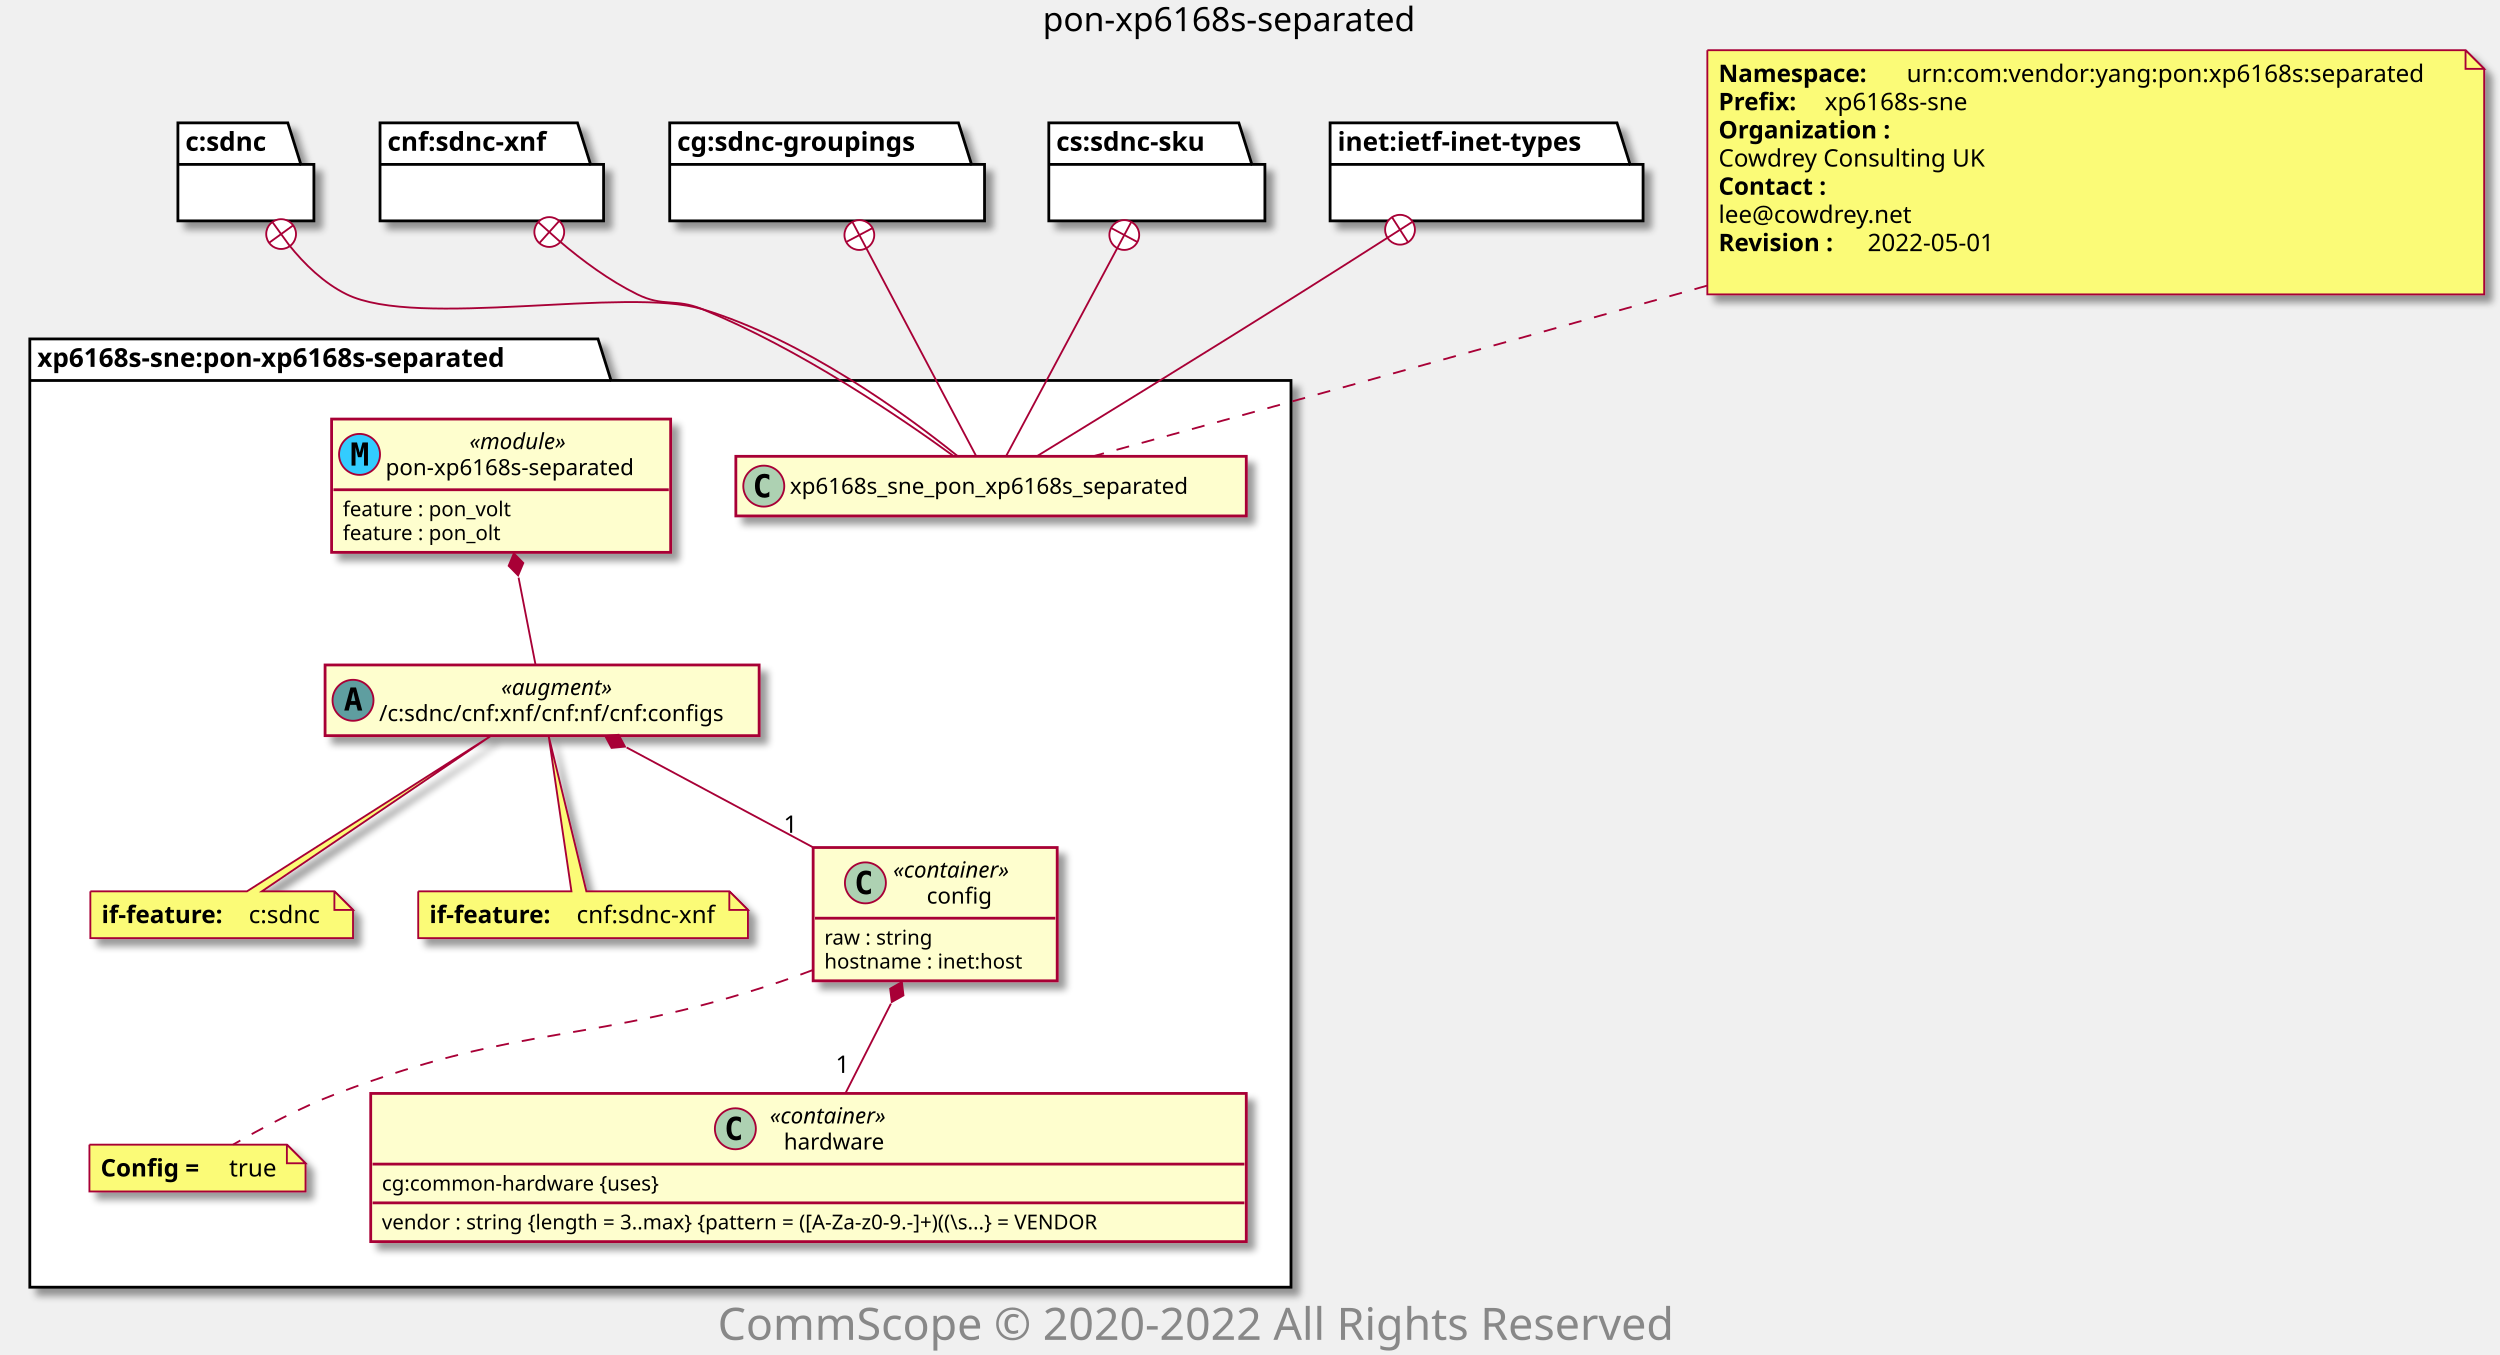
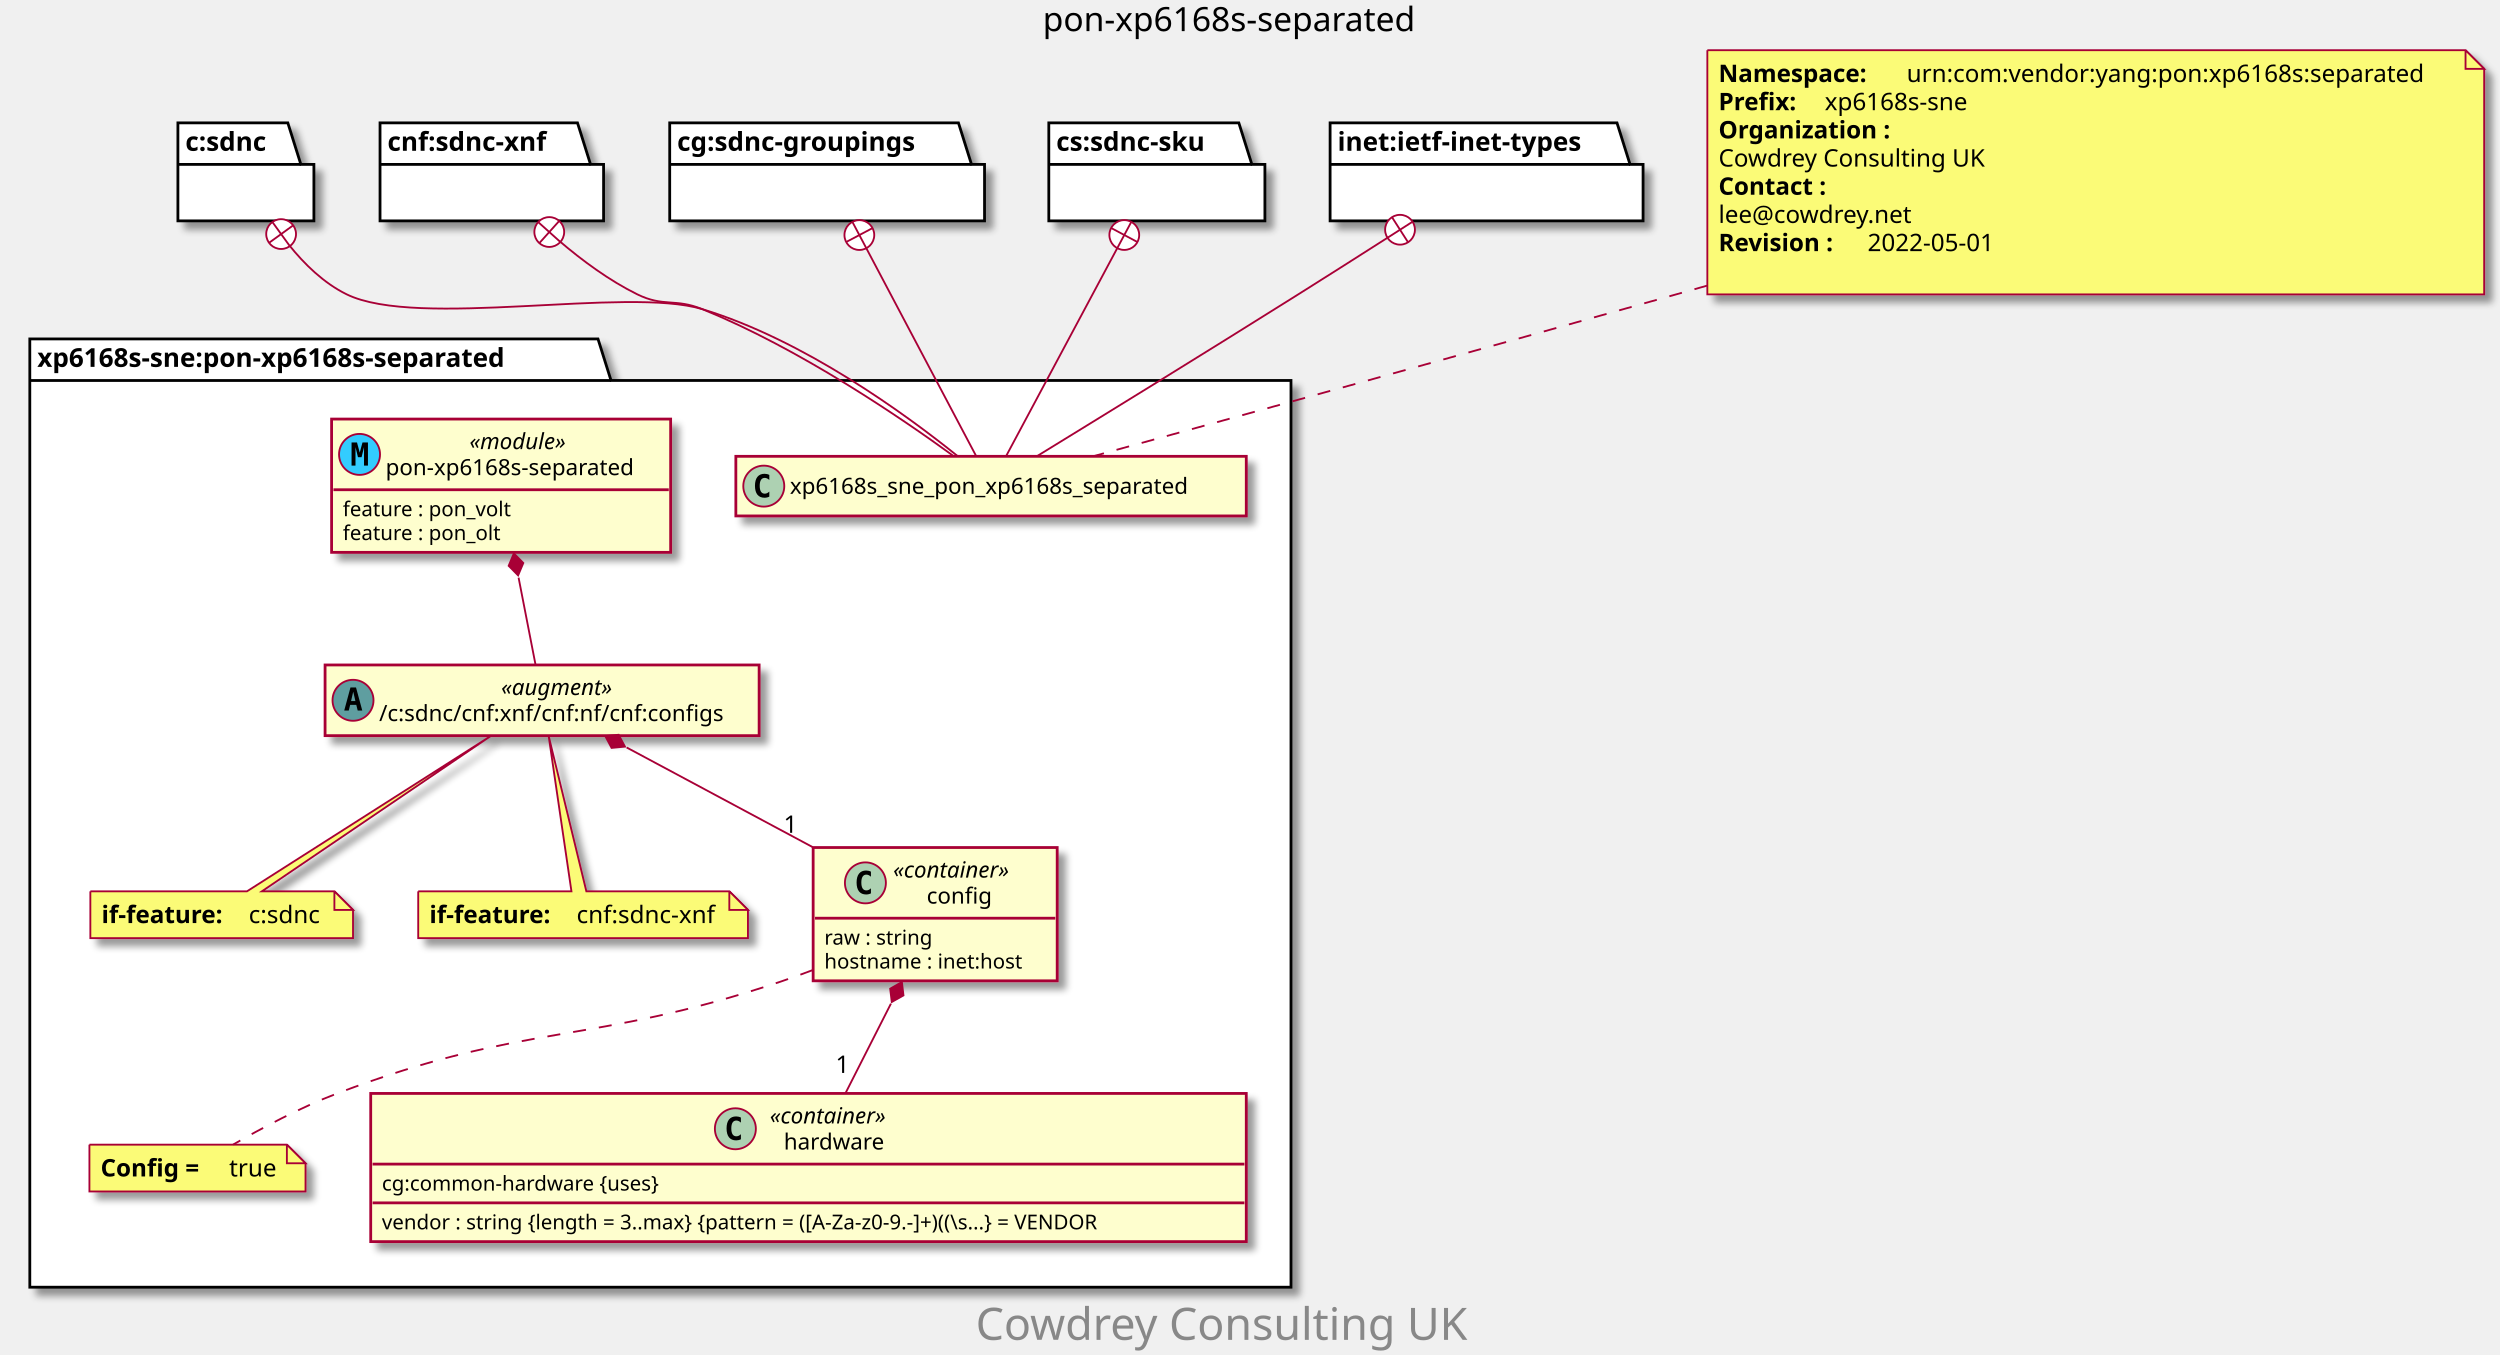
<svg xmlns="http://www.w3.org/2000/svg" contentScriptType="application/ecmascript" contentStyleType="text/css" height="727px" preserveAspectRatio="none" style="width:1342px;height:727px;background:#FFFFFF;" version="1.1" viewBox="0 0 1342 727" width="1342px" zoomAndPan="magnify">
  <defs>
-     <filter height="300%" id="fvtiyxzr87a9w" width="300%" x="-1" y="-1">
+     <filter height="300%" id="f1svrq2cw3lxtr" width="300%" x="-1" y="-1">
      <feGaussianBlur result="blurOut" stdDeviation="2.0" />
      <feColorMatrix in="blurOut" result="blurOut2" type="matrix" values="0 0 0 0 0 0 0 0 0 0 0 0 0 0 0 0 0 0 .4 0" />
      <feOffset dx="4.0" dy="4.0" in="blurOut2" result="blurOut3" />
      <feBlend in="SourceGraphic" in2="blurOut3" mode="normal" />
    </filter>
  </defs>
  <g>
    <text fill="#000000" font-family="sans-serif" font-size="18" lengthAdjust="spacing" textLength="208" x="559.75" y="16.708">pon-xp6168s-separated</text>
-     <polygon fill="#FFFFFF" filter="url(#fvtiyxzr87a9w)" points="16,181.953,321,181.953,328,204.25,693,204.25,693,690.953,16,690.953,16,181.953" style="stroke:#000000;stroke-width:1.5;" />
+     <polygon fill="#FFFFFF" filter="url(#f1svrq2cw3lxtr)" points="16,181.953,321,181.953,328,204.25,693,204.25,693,690.953,16,690.953,16,181.953" style="stroke:#000000;stroke-width:1.5;" />
    <line style="stroke:#000000;stroke-width:1.5;" x1="16" x2="328" y1="204.25" y2="204.25" />
    <text fill="#000000" font-family="sans-serif" font-size="14" font-weight="bold" lengthAdjust="spacing" textLength="299" x="20" y="196.948">xp6168s-sne:pon-xp6168s-separated</text>
-     <polygon fill="#FFFFFF" filter="url(#fvtiyxzr87a9w)" points="95.5,65.953,154.5,65.953,161.5,88.25,168.5,88.25,168.5,118.547,95.5,118.547,95.5,65.953" style="stroke:#000000;stroke-width:1.5;" />
+     <polygon fill="#FFFFFF" filter="url(#f1svrq2cw3lxtr)" points="95.5,65.953,154.5,65.953,161.5,88.25,168.5,88.25,168.5,118.547,95.5,118.547,95.5,65.953" style="stroke:#000000;stroke-width:1.5;" />
    <line style="stroke:#000000;stroke-width:1.5;" x1="95.5" x2="161.5" y1="88.25" y2="88.25" />
    <text fill="#000000" font-family="sans-serif" font-size="14" font-weight="bold" lengthAdjust="spacing" textLength="53" x="99.5" y="80.948">c:sdnc</text>
-     <polygon fill="#FFFFFF" filter="url(#fvtiyxzr87a9w)" points="204,65.953,310,65.953,317,88.25,324,88.25,324,118.547,204,118.547,204,65.953" style="stroke:#000000;stroke-width:1.5;" />
+     <polygon fill="#FFFFFF" filter="url(#f1svrq2cw3lxtr)" points="204,65.953,310,65.953,317,88.25,324,88.25,324,118.547,204,118.547,204,65.953" style="stroke:#000000;stroke-width:1.5;" />
    <line style="stroke:#000000;stroke-width:1.5;" x1="204" x2="317" y1="88.25" y2="88.25" />
    <text fill="#000000" font-family="sans-serif" font-size="14" font-weight="bold" lengthAdjust="spacing" textLength="100" x="208" y="80.948">cnf:sdnc-xnf</text>
-     <polygon fill="#FFFFFF" filter="url(#fvtiyxzr87a9w)" points="359.5,65.953,514.5,65.953,521.5,88.25,528.5,88.25,528.5,118.547,359.5,118.547,359.5,65.953" style="stroke:#000000;stroke-width:1.5;" />
+     <polygon fill="#FFFFFF" filter="url(#f1svrq2cw3lxtr)" points="359.5,65.953,514.5,65.953,521.5,88.25,528.5,88.25,528.5,118.547,359.5,118.547,359.5,65.953" style="stroke:#000000;stroke-width:1.5;" />
    <line style="stroke:#000000;stroke-width:1.5;" x1="359.5" x2="521.5" y1="88.25" y2="88.25" />
    <text fill="#000000" font-family="sans-serif" font-size="14" font-weight="bold" lengthAdjust="spacing" textLength="149" x="363.5" y="80.948">cg:sdnc-groupings</text>
-     <polygon fill="#FFFFFF" filter="url(#fvtiyxzr87a9w)" points="563,65.953,665,65.953,672,88.25,679,88.25,679,118.547,563,118.547,563,65.953" style="stroke:#000000;stroke-width:1.5;" />
+     <polygon fill="#FFFFFF" filter="url(#f1svrq2cw3lxtr)" points="563,65.953,665,65.953,672,88.25,679,88.25,679,118.547,563,118.547,563,65.953" style="stroke:#000000;stroke-width:1.5;" />
    <line style="stroke:#000000;stroke-width:1.5;" x1="563" x2="672" y1="88.25" y2="88.25" />
    <text fill="#000000" font-family="sans-serif" font-size="14" font-weight="bold" lengthAdjust="spacing" textLength="96" x="567" y="80.948">cs:sdnc-sku</text>
-     <polygon fill="#FFFFFF" filter="url(#fvtiyxzr87a9w)" points="714,65.953,868,65.953,875,88.25,882,88.25,882,118.547,714,118.547,714,65.953" style="stroke:#000000;stroke-width:1.5;" />
+     <polygon fill="#FFFFFF" filter="url(#f1svrq2cw3lxtr)" points="714,65.953,868,65.953,875,88.25,882,88.25,882,118.547,714,118.547,714,65.953" style="stroke:#000000;stroke-width:1.5;" />
    <line style="stroke:#000000;stroke-width:1.5;" x1="714" x2="875" y1="88.25" y2="88.25" />
    <text fill="#000000" font-family="sans-serif" font-size="14" font-weight="bold" lengthAdjust="spacing" textLength="148" x="718" y="80.948">inet:ietf-inet-types</text>
-     <rect fill="#FEFECE" filter="url(#fvtiyxzr87a9w)" height="32" id="xp6168s_sne_pon_xp6168s_separated" style="stroke:#A80036;stroke-width:1.5;" width="274" x="395" y="244.953" />
+     <rect fill="#FEFECE" filter="url(#f1svrq2cw3lxtr)" height="32" id="xp6168s_sne_pon_xp6168s_separated" style="stroke:#A80036;stroke-width:1.5;" width="274" x="395" y="244.953" />
    <ellipse cx="410" cy="260.953" fill="#ADD1B2" rx="11" ry="11" style="stroke:#A80036;stroke-width:1.0;" />
    <path d="M412.969,266.594 Q412.391,266.891 411.75,267.031 Q411.109,267.188 410.406,267.188 Q407.906,267.188 406.578,265.547 Q405.266,263.891 405.266,260.766 Q405.266,257.641 406.578,255.984 Q407.906,254.328 410.406,254.328 Q411.109,254.328 411.75,254.484 Q412.406,254.641 412.969,254.938 L412.969,257.656 Q412.344,257.078 411.75,256.812 Q411.156,256.531 410.531,256.531 Q409.188,256.531 408.5,257.609 Q407.812,258.672 407.812,260.766 Q407.812,262.859 408.5,263.938 Q409.188,265 410.531,265 Q411.156,265 411.75,264.734 Q412.344,264.453 412.969,263.875 L412.969,266.594 Z " fill="#000000" />
    <text fill="#000000" font-family="sans-serif" font-size="12" lengthAdjust="spacing" textLength="242" x="424" y="265.107">xp6168s_sne_pon_xp6168s_separated</text>
-     <rect codeLine="32" fill="#FEFECE" filter="url(#fvtiyxzr87a9w)" height="71.547" id="pon_xp6168s_separated" style="stroke:#A80036;stroke-width:1.5;" width="182" x="178" y="224.953" />
+     <rect codeLine="32" fill="#FEFECE" filter="url(#f1svrq2cw3lxtr)" height="71.547" id="pon_xp6168s_separated" style="stroke:#A80036;stroke-width:1.5;" width="182" x="178" y="224.953" />
    <ellipse cx="193" cy="243.922" fill="#33CCFF" rx="11" ry="11" style="stroke:#A80036;stroke-width:1.0;" />
    <path d="M188.719,237.531 L191.641,237.531 L193.109,242.969 L194.578,237.531 L197.516,237.531 L197.516,249.922 L195.406,249.922 L195.406,240 L194.094,245.422 L192.156,245.422 L190.828,240 L190.828,249.922 L188.719,249.922 L188.719,237.531 Z " fill="#000000" />
    <text fill="#000000" font-family="sans-serif" font-size="12" font-style="italic" lengthAdjust="spacing" textLength="60" x="252" y="241.092">«module»</text>
    <text fill="#000000" font-family="sans-serif" font-size="12" lengthAdjust="spacing" textLength="150" x="207" y="255.06">pon-xp6168s-separated</text>
    <line style="stroke:#A80036;stroke-width:1.5;" x1="179" x2="359" y1="262.891" y2="262.891" />
    <text fill="#000000" font-family="sans-serif" font-size="11" lengthAdjust="spacing" textLength="100" x="184" y="277.101">feature : pon_volt</text>
    <text fill="#000000" font-family="sans-serif" font-size="11" lengthAdjust="spacing" textLength="94" x="184" y="289.906">feature : pon_olt</text>
-     <rect codeLine="35" fill="#FEFECE" filter="url(#fvtiyxzr87a9w)" height="37.938" id="c_sdnc_cnf_xnf_cnf_nf_cnf_configs" style="stroke:#A80036;stroke-width:1.5;" width="233" x="174.5" y="356.953" />
+     <rect codeLine="35" fill="#FEFECE" filter="url(#f1svrq2cw3lxtr)" height="37.938" id="c_sdnc_cnf_xnf_cnf_nf_cnf_configs" style="stroke:#A80036;stroke-width:1.5;" width="233" x="174.5" y="356.953" />
    <ellipse cx="189.5" cy="375.922" fill="#5F9EA0" rx="11" ry="11" style="stroke:#A80036;stroke-width:1.0;" />
    <path d="M189.609,371.266 L188.453,376.344 L190.781,376.344 L189.609,371.266 Z M188.125,369.031 L191.109,369.031 L194.469,381.422 L192.016,381.422 L191.25,378.359 L187.969,378.359 L187.219,381.422 L184.781,381.422 L188.125,369.031 Z " fill="#000000" />
    <text fill="#000000" font-family="sans-serif" font-size="12" font-style="italic" lengthAdjust="spacing" textLength="70" x="269" y="373.092">«augment»</text>
    <text fill="#000000" font-family="sans-serif" font-size="12" lengthAdjust="spacing" textLength="201" x="203.5" y="387.06">/c:sdnc/cnf:xnf/cnf:nf/cnf:configs</text>
-     <path d="M48.5,478.453 L48.5,503.586 A0,0 0 0 0 48.5,503.586 L189.5,503.586 A0,0 0 0 0 189.5,503.586 L189.5,488.453 L179.5,478.453 L140.59,478.453 L263.37,395.113 L132.59,478.453 L48.5,478.453 A0,0 0 0 0 48.5,478.453 " fill="#FBFB77" filter="url(#fvtiyxzr87a9w)" style="stroke:#A80036;stroke-width:1.0;" />
+     <path d="M48.5,478.453 L48.5,503.586 A0,0 0 0 0 48.5,503.586 L189.5,503.586 A0,0 0 0 0 189.5,503.586 L189.5,488.453 L179.5,478.453 L140.59,478.453 L263.37,395.113 L132.59,478.453 L48.5,478.453 A0,0 0 0 0 48.5,478.453 " fill="#FBFB77" filter="url(#f1svrq2cw3lxtr)" style="stroke:#A80036;stroke-width:1.0;" />
    <path d="M179.5,478.453 L179.5,488.453 L189.5,488.453 L179.5,478.453 " fill="#FBFB77" style="stroke:#A80036;stroke-width:1.0;" />
    <text fill="#000000" font-family="sans-serif" font-size="13" font-weight="bold" lengthAdjust="spacing" textLength="74" x="54.5" y="495.52">if-feature:</text>
    <text fill="#000000" font-family="sans-serif" font-size="13" lengthAdjust="spacing" textLength="41" x="133.5" y="495.52">c:sdnc</text>
-     <path d="M224.5,478.453 L224.5,503.586 A0,0 0 0 0 224.5,503.586 L401.5,503.586 A0,0 0 0 0 401.5,503.586 L401.5,488.453 L391.5,478.453 L314.75,478.453 L294.53,395.113 L306.75,478.453 L224.5,478.453 A0,0 0 0 0 224.5,478.453 " fill="#FBFB77" filter="url(#fvtiyxzr87a9w)" style="stroke:#A80036;stroke-width:1.0;" />
+     <path d="M224.5,478.453 L224.5,503.586 A0,0 0 0 0 224.5,503.586 L401.5,503.586 A0,0 0 0 0 401.5,503.586 L401.5,488.453 L391.5,478.453 L314.75,478.453 L294.53,395.113 L306.75,478.453 L224.5,478.453 A0,0 0 0 0 224.5,478.453 " fill="#FBFB77" filter="url(#f1svrq2cw3lxtr)" style="stroke:#A80036;stroke-width:1.0;" />
    <path d="M391.5,478.453 L391.5,488.453 L401.5,488.453 L391.5,478.453 " fill="#FBFB77" style="stroke:#A80036;stroke-width:1.0;" />
    <text fill="#000000" font-family="sans-serif" font-size="13" font-weight="bold" lengthAdjust="spacing" textLength="74" x="230.5" y="495.52">if-feature:</text>
    <text fill="#000000" font-family="sans-serif" font-size="13" lengthAdjust="spacing" textLength="77" x="309.5" y="495.52">cnf:sdnc-xnf</text>
-     <rect codeLine="43" fill="#FEFECE" filter="url(#fvtiyxzr87a9w)" height="71.547" id="sdnc_I_sdnc_I_xnf_I_nf_I_configs_I_config" style="stroke:#A80036;stroke-width:1.5;" width="131" x="436.5" y="454.953" />
+     <rect codeLine="43" fill="#FEFECE" filter="url(#f1svrq2cw3lxtr)" height="71.547" id="sdnc_I_sdnc_I_xnf_I_nf_I_configs_I_config" style="stroke:#A80036;stroke-width:1.5;" width="131" x="436.5" y="454.953" />
    <ellipse cx="464.55" cy="473.922" fill="#ADD1B2" rx="11" ry="11" style="stroke:#A80036;stroke-width:1.0;" />
    <path d="M467.519,479.562 Q466.941,479.859 466.3,480 Q465.659,480.156 464.956,480.156 Q462.456,480.156 461.128,478.516 Q459.816,476.859 459.816,473.734 Q459.816,470.609 461.128,468.953 Q462.456,467.297 464.956,467.297 Q465.659,467.297 466.3,467.453 Q466.956,467.609 467.519,467.906 L467.519,470.625 Q466.894,470.047 466.3,469.781 Q465.706,469.5 465.081,469.5 Q463.738,469.5 463.05,470.578 Q462.363,471.641 462.363,473.734 Q462.363,475.828 463.05,476.906 Q463.738,477.969 465.081,477.969 Q465.706,477.969 466.3,477.703 Q466.894,477.422 467.519,476.844 L467.519,479.562 Z " fill="#000000" />
    <text fill="#000000" font-family="sans-serif" font-size="12" font-style="italic" lengthAdjust="spacing" textLength="74" x="479.45" y="471.092">«container»</text>
    <text fill="#000000" font-family="sans-serif" font-size="12" lengthAdjust="spacing" textLength="38" x="497.45" y="485.06">config</text>
    <line style="stroke:#A80036;stroke-width:1.5;" x1="437.5" x2="566.5" y1="492.891" y2="492.891" />
    <text fill="#000000" font-family="sans-serif" font-size="11" lengthAdjust="spacing" textLength="66" x="442.5" y="507.101">raw : string</text>
    <text fill="#000000" font-family="sans-serif" font-size="11" lengthAdjust="spacing" textLength="119" x="442.5" y="519.906">hostname : inet:host</text>
-     <path d="M48,614.453 L48,639.586 L164,639.586 L164,624.453 L154,614.453 L48,614.453 " fill="#FBFB77" filter="url(#fvtiyxzr87a9w)" style="stroke:#A80036;stroke-width:1.0;" />
+     <path d="M48,614.453 L48,639.586 L164,639.586 L164,624.453 L154,614.453 L48,614.453 " fill="#FBFB77" filter="url(#f1svrq2cw3lxtr)" style="stroke:#A80036;stroke-width:1.0;" />
    <path d="M154,614.453 L154,624.453 L164,624.453 L154,614.453 " fill="#FBFB77" style="stroke:#A80036;stroke-width:1.0;" />
    <text fill="#000000" font-family="sans-serif" font-size="13" font-weight="bold" lengthAdjust="spacing" textLength="64" x="54" y="631.52">Config =</text>
    <text fill="#000000" font-family="sans-serif" font-size="13" lengthAdjust="spacing" textLength="26" x="123" y="631.52">true</text>
-     <rect codeLine="50" fill="#FEFECE" filter="url(#fvtiyxzr87a9w)" height="79.547" id="sdnc_I_sdnc_I_xnf_I_nf_I_configs_I_config_I_hardware" style="stroke:#A80036;stroke-width:1.5;" width="470" x="199" y="586.953" />
+     <rect codeLine="50" fill="#FEFECE" filter="url(#f1svrq2cw3lxtr)" height="79.547" id="sdnc_I_sdnc_I_xnf_I_nf_I_configs_I_config_I_hardware" style="stroke:#A80036;stroke-width:1.5;" width="470" x="199" y="586.953" />
    <ellipse cx="394.75" cy="605.922" fill="#ADD1B2" rx="11" ry="11" style="stroke:#A80036;stroke-width:1.0;" />
    <path d="M397.719,611.562 Q397.141,611.859 396.5,612 Q395.859,612.156 395.156,612.156 Q392.656,612.156 391.328,610.516 Q390.016,608.859 390.016,605.734 Q390.016,602.609 391.328,600.953 Q392.656,599.297 395.156,599.297 Q395.859,599.297 396.5,599.453 Q397.156,599.609 397.719,599.906 L397.719,602.625 Q397.094,602.047 396.5,601.781 Q395.906,601.5 395.281,601.5 Q393.938,601.5 393.25,602.578 Q392.562,603.641 392.562,605.734 Q392.562,607.828 393.25,608.906 Q393.938,609.969 395.281,609.969 Q395.906,609.969 396.5,609.703 Q397.094,609.422 397.719,608.844 L397.719,611.562 Z " fill="#000000" />
    <text fill="#000000" font-family="sans-serif" font-size="12" font-style="italic" lengthAdjust="spacing" textLength="74" x="413.25" y="603.092">«container»</text>
    <text fill="#000000" font-family="sans-serif" font-size="12" lengthAdjust="spacing" textLength="59" x="420.75" y="617.061">hardware</text>
    <line style="stroke:#A80036;stroke-width:1.5;" x1="200" x2="668" y1="624.891" y2="624.891" />
    <text fill="#000000" font-family="sans-serif" font-size="11" lengthAdjust="spacing" textLength="170" x="205" y="639.101">cg:common-hardware {uses}</text>
    <line style="stroke:#A80036;stroke-width:1.5;" x1="200" x2="668" y1="645.695" y2="645.695" />
    <text fill="#000000" font-family="sans-serif" font-size="11" lengthAdjust="spacing" textLength="458" x="205" y="659.906">vendor : string {length = 3..max} {pattern = ([A-Za-z0-9.-]+)((\s...}   = VENDOR</text>
-     <path d="M916.5,26.953 L916.5,158.016 L1333.5,158.016 L1333.5,36.953 L1323.5,26.953 L916.5,26.953 " fill="#FBFB77" filter="url(#fvtiyxzr87a9w)" style="stroke:#A80036;stroke-width:1.0;" />
+     <path d="M916.5,26.953 L916.5,158.016 L1333.5,158.016 L1333.5,36.953 L1323.5,26.953 L916.5,26.953 " fill="#FBFB77" filter="url(#f1svrq2cw3lxtr)" style="stroke:#A80036;stroke-width:1.0;" />
    <path d="M1323.5,26.953 L1323.5,36.953 L1333.5,36.953 L1323.5,26.953 " fill="#FBFB77" style="stroke:#A80036;stroke-width:1.0;" />
    <text fill="#000000" font-family="sans-serif" font-size="13" font-weight="bold" lengthAdjust="spacing" textLength="92" x="922.5" y="44.02">Namespace:</text>
    <text fill="#000000" font-family="sans-serif" font-size="13" lengthAdjust="spacing" textLength="291" x="1023.5" y="44.02">urn:com:vendor:yang:pon:xp6168s:separated</text>
    <text fill="#000000" font-family="sans-serif" font-size="13" font-weight="bold" lengthAdjust="spacing" textLength="48" x="922.5" y="59.153">Prefix:</text>
    <text fill="#000000" font-family="sans-serif" font-size="13" lengthAdjust="spacing" textLength="82" x="979.5" y="59.153">xp6168s-sne</text>
    <text fill="#000000" font-family="sans-serif" font-size="13" font-weight="bold" lengthAdjust="spacing" textLength="104" x="922.5" y="74.286">Organization :</text>
    <text fill="#000000" font-family="sans-serif" font-size="13" lengthAdjust="spacing" textLength="147" x="922.5" y="89.418">Cowdrey Consulting UK</text>
    <text fill="#000000" font-family="sans-serif" font-size="13" font-weight="bold" lengthAdjust="spacing" textLength="67" x="922.5" y="104.551">Contact :</text>
    <text fill="#000000" font-family="sans-serif" font-size="13" lengthAdjust="spacing" textLength="109" x="922.5" y="119.684">lee@cowdrey.net</text>
    <text fill="#000000" font-family="sans-serif" font-size="13" font-weight="bold" lengthAdjust="spacing" textLength="71" x="922.5" y="134.817">Revision :</text>
    <text fill="#000000" font-family="sans-serif" font-size="13" lengthAdjust="spacing" textLength="74" x="1002.5" y="134.817">2022-05-01</text>
    <text fill="#000000" font-family="sans-serif" font-size="13" lengthAdjust="spacing" textLength="0" x="926.5" y="149.95" />
    <path d="M916.32,153.343 C910.83,154.893 905.38,156.433 900,157.953 C788.97,189.253 658.86,225.123 586.91,244.893 " fill="none" id="GMN8-xp6168s_sne_pon_xp6168s_separated" style="stroke:#A80036;stroke-width:1.0;stroke-dasharray:7.0,7.0;" />
    <path codeLine="27" d="M155.06,131.393 C163.42,141.853 173.85,151.973 186,157.953 C224.11,176.733 336.34,153.663 377,165.953 C431.53,182.433 486.43,222.603 513.92,244.723 " fill="none" id="c_sdnc-backto-xp6168s_sne_pon_xp6168s_separated" style="stroke:#A80036;stroke-width:1.0;" />
    <ellipse cx="150.901" cy="125.653" fill="#FFFFFF" rx="8" ry="8" style="stroke:#A80036;stroke-width:1.0;" />
    <line style="stroke:#A80036;stroke-width:1.0;" x1="155.592" x2="146.21" y1="132.134" y2="119.173" />
    <line style="stroke:#A80036;stroke-width:1.0;" x1="144.421" x2="157.381" y1="130.344" y2="120.963" />
    <path codeLine="28" d="M300.09,129.233 C312.51,139.853 327.07,150.593 342,157.953 C356.31,165.003 362.21,159.963 377,165.953 C428.92,186.983 483.58,224.213 512.06,244.953 " fill="none" id="cnf_sdnc_xnf-backto-xp6168s_sne_pon_xp6168s_separated" style="stroke:#A80036;stroke-width:1.0;" />
    <ellipse cx="294.847" cy="124.553" fill="#FFFFFF" rx="8" ry="8" style="stroke:#A80036;stroke-width:1.0;" />
    <line style="stroke:#A80036;stroke-width:1.0;" x1="300.804" x2="288.89" y1="129.893" y2="119.213" />
    <line style="stroke:#A80036;stroke-width:1.0;" x1="289.507" x2="300.187" y1="130.51" y2="118.596" />
    <path codeLine="29" d="M464.6,132.423 C483.48,168.143 510.46,219.203 523.84,244.513 " fill="none" id="cg_sdnc_groupings-backto-xp6168s_sne_pon_xp6168s_separated" style="stroke:#A80036;stroke-width:1.0;" />
    <ellipse cx="461.298" cy="126.176" fill="#FFFFFF" rx="8" ry="8" style="stroke:#A80036;stroke-width:1.0;" />
    <line style="stroke:#A80036;stroke-width:1.0;" x1="465.036" x2="457.56" y1="133.249" y2="119.103" />
    <line style="stroke:#A80036;stroke-width:1.0;" x1="454.225" x2="468.371" y1="129.914" y2="122.438" />
    <path codeLine="30" d="M600.17,132.423 C581.08,168.143 553.78,219.203 540.25,244.513 " fill="none" id="cs_sdnc_sku-backto-xp6168s_sne_pon_xp6168s_separated" style="stroke:#A80036;stroke-width:1.0;" />
    <ellipse cx="603.519" cy="126.158" fill="#FFFFFF" rx="8" ry="8" style="stroke:#A80036;stroke-width:1.0;" />
    <line style="stroke:#A80036;stroke-width:1.0;" x1="599.747" x2="607.29" y1="133.214" y2="119.103" />
    <line style="stroke:#A80036;stroke-width:1.0;" x1="596.463" x2="610.574" y1="122.387" y2="129.93" />
    <path codeLine="31" d="M745.59,127.123 C729.99,137.103 712.83,148.013 697,157.953 C647.38,189.133 588.99,225.043 556.67,244.853 " fill="none" id="inet_ietf_inet_types-backto-xp6168s_sne_pon_xp6168s_separated" style="stroke:#A80036;stroke-width:1.0;" />
    <ellipse cx="751.53" cy="123.323" fill="#FFFFFF" rx="8" ry="8" style="stroke:#A80036;stroke-width:1.0;" />
    <line style="stroke:#A80036;stroke-width:1.0;" x1="744.791" x2="758.27" y1="127.634" y2="119.013" />
    <line style="stroke:#A80036;stroke-width:1.0;" x1="747.22" x2="755.841" y1="116.584" y2="130.063" />
    <path codeLine="36" d="M278.37,310.073 C281.6,326.663 285.02,344.243 287.49,356.913 " fill="none" id="pon_xp6168s_separated-backto-c_sdnc_cnf_xnf_cnf_nf_cnf_configs" style="stroke:#A80036;stroke-width:1.0;" />
    <polygon fill="#A80036" points="275.84,297.083,273.054,303.734,278.122,308.864,280.908,302.213,275.84,297.083" style="stroke:#A80036;stroke-width:1.0;" />
    <path codeLine="44" d="M336.38,401.253 C365.51,416.853 403.81,437.373 436.25,454.743 " fill="none" id="c_sdnc_cnf_xnf_cnf_nf_cnf_configs-backto-sdnc_I_sdnc_I_xnf_I_nf_I_configs_I_config" style="stroke:#A80036;stroke-width:1.0;" />
    <polygon fill="#A80036" points="324.9,395.113,328.298,401.474,335.476,400.783,332.078,394.423,324.9,395.113" style="stroke:#A80036;stroke-width:1.0;" />
    <text fill="#000000" font-family="sans-serif" font-size="13" lengthAdjust="spacing" textLength="8" x="420.621" y="447.061">1</text>
    <path d="M436.2,520.763 C430.43,522.973 424.64,525.063 419,526.953 C315.55,561.583 282.97,548.193 181,586.953 C161.25,594.463 139.98,605.863 125.16,614.403 " fill="none" id="sdnc_I_sdnc_I_xnf_I_nf_I_configs_I_config-GMN28" style="stroke:#A80036;stroke-width:1.0;stroke-dasharray:7.0,7.0;" />
    <path codeLine="51" d="M478.25,538.753 C470.3,554.423 461.53,571.713 453.9,586.733 " fill="none" id="sdnc_I_sdnc_I_xnf_I_nf_I_configs_I_config-backto-sdnc_I_sdnc_I_xnf_I_nf_I_configs_I_config_I_hardware" style="stroke:#A80036;stroke-width:1.0;" />
    <polygon fill="#A80036" points="484.13,527.163,477.848,530.704,478.7,537.864,484.982,534.324,484.13,527.163" style="stroke:#A80036;stroke-width:1.0;" />
    <text fill="#000000" font-family="sans-serif" font-size="13" lengthAdjust="spacing" textLength="8" x="448.533" y="575.945">1</text>
-     <text fill="#888888" font-family="sans-serif" font-size="24" lengthAdjust="spacing" textLength="557" x="385.25" y="719.231">CommScope © 2020-2022 All Rights Reserved</text>
+     <text fill="#888888" font-family="sans-serif" font-size="24" lengthAdjust="spacing" textLength="280" x="523.75" y="719.231">Cowdrey Consulting UK</text>
  </g>
</svg>
